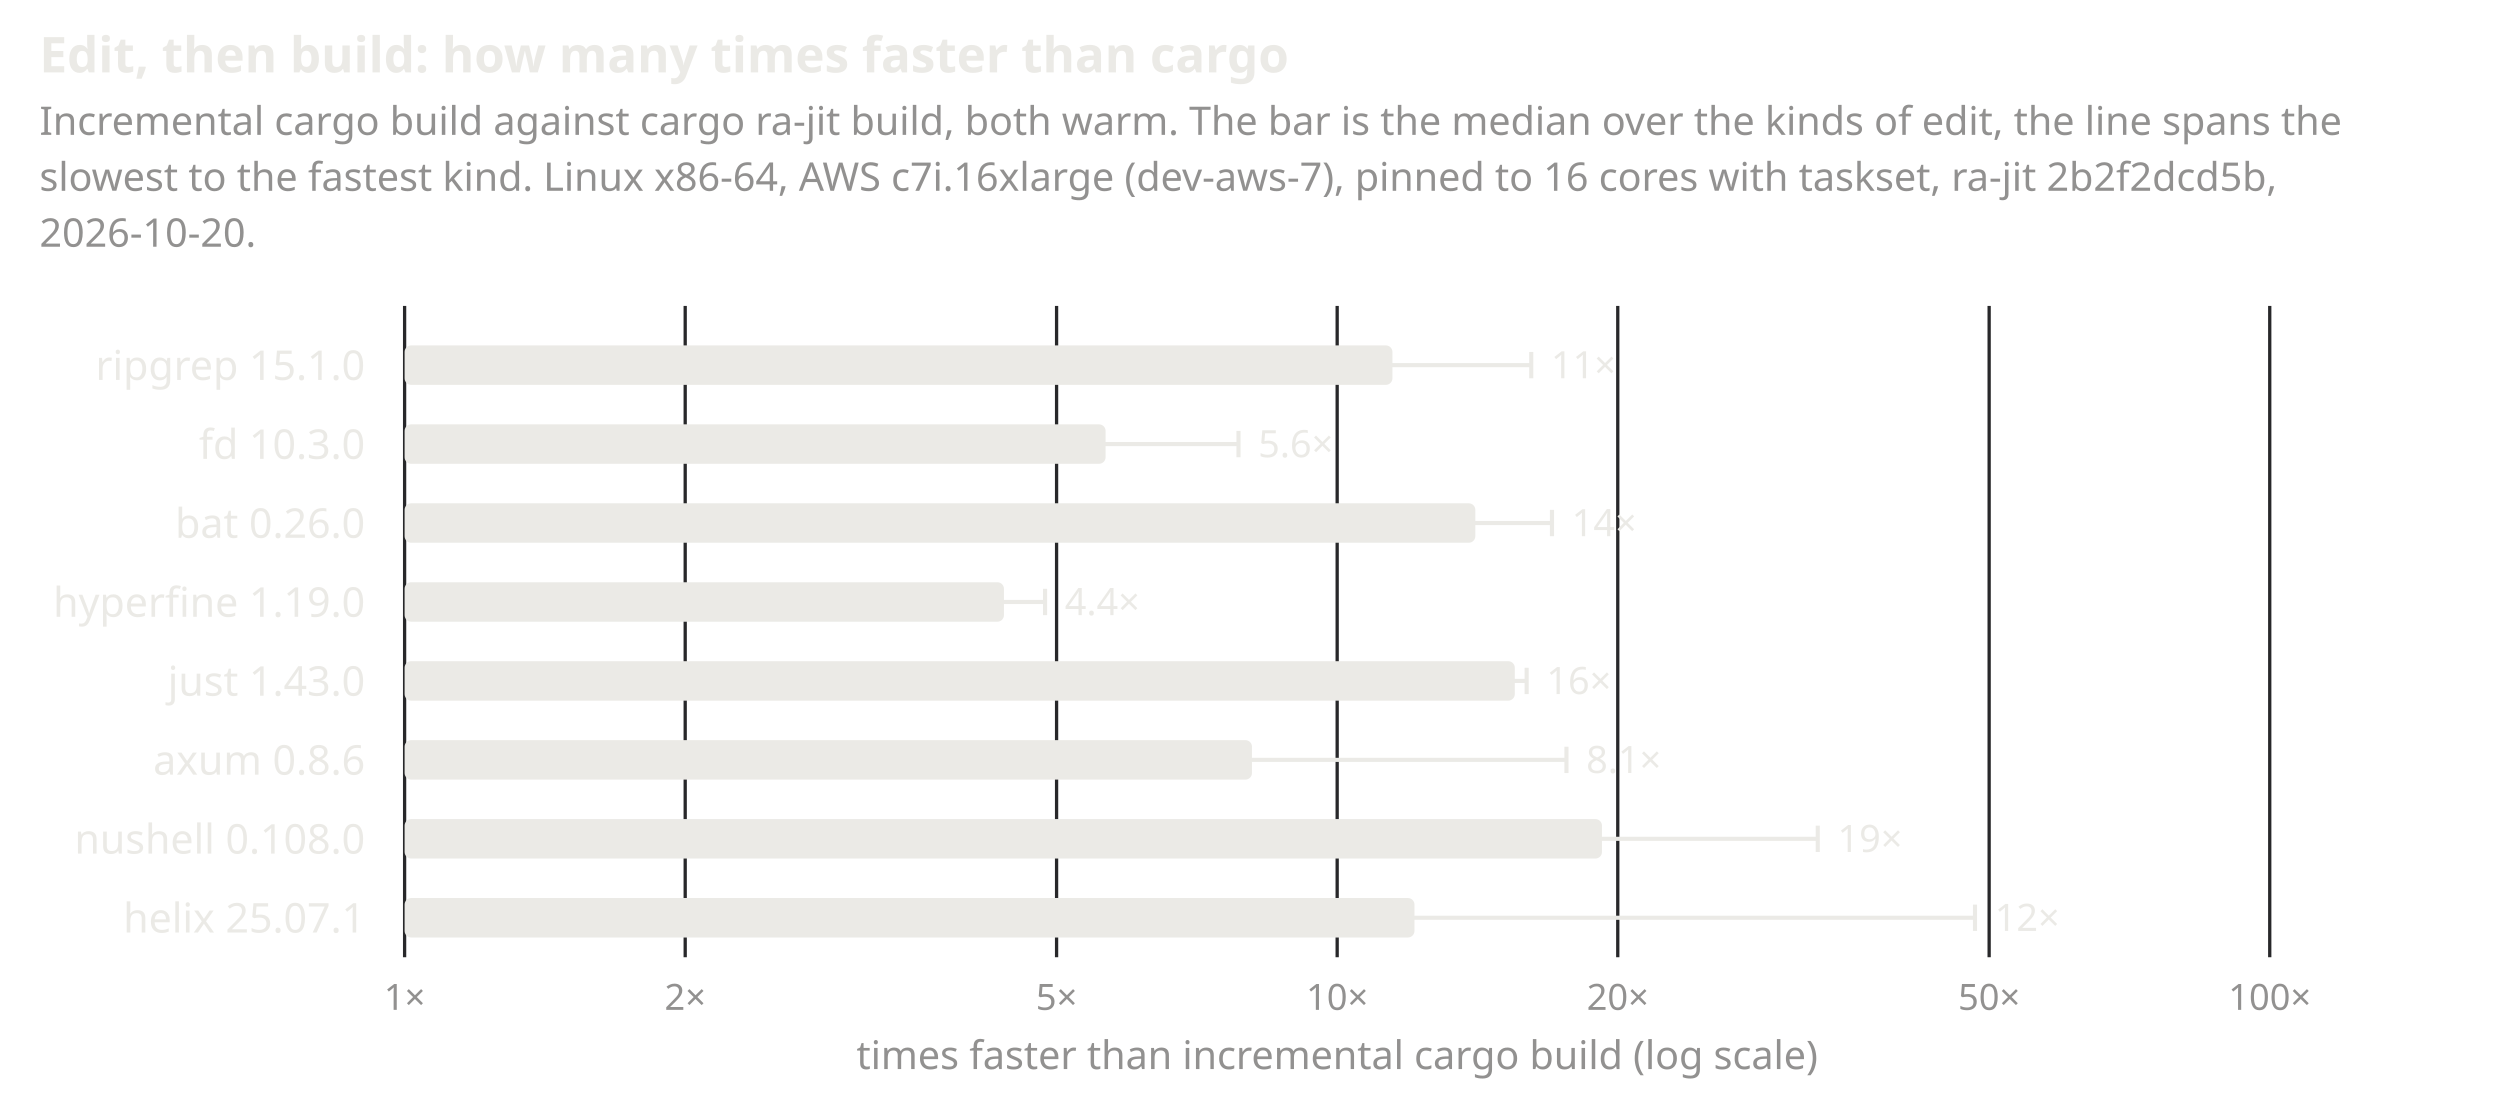
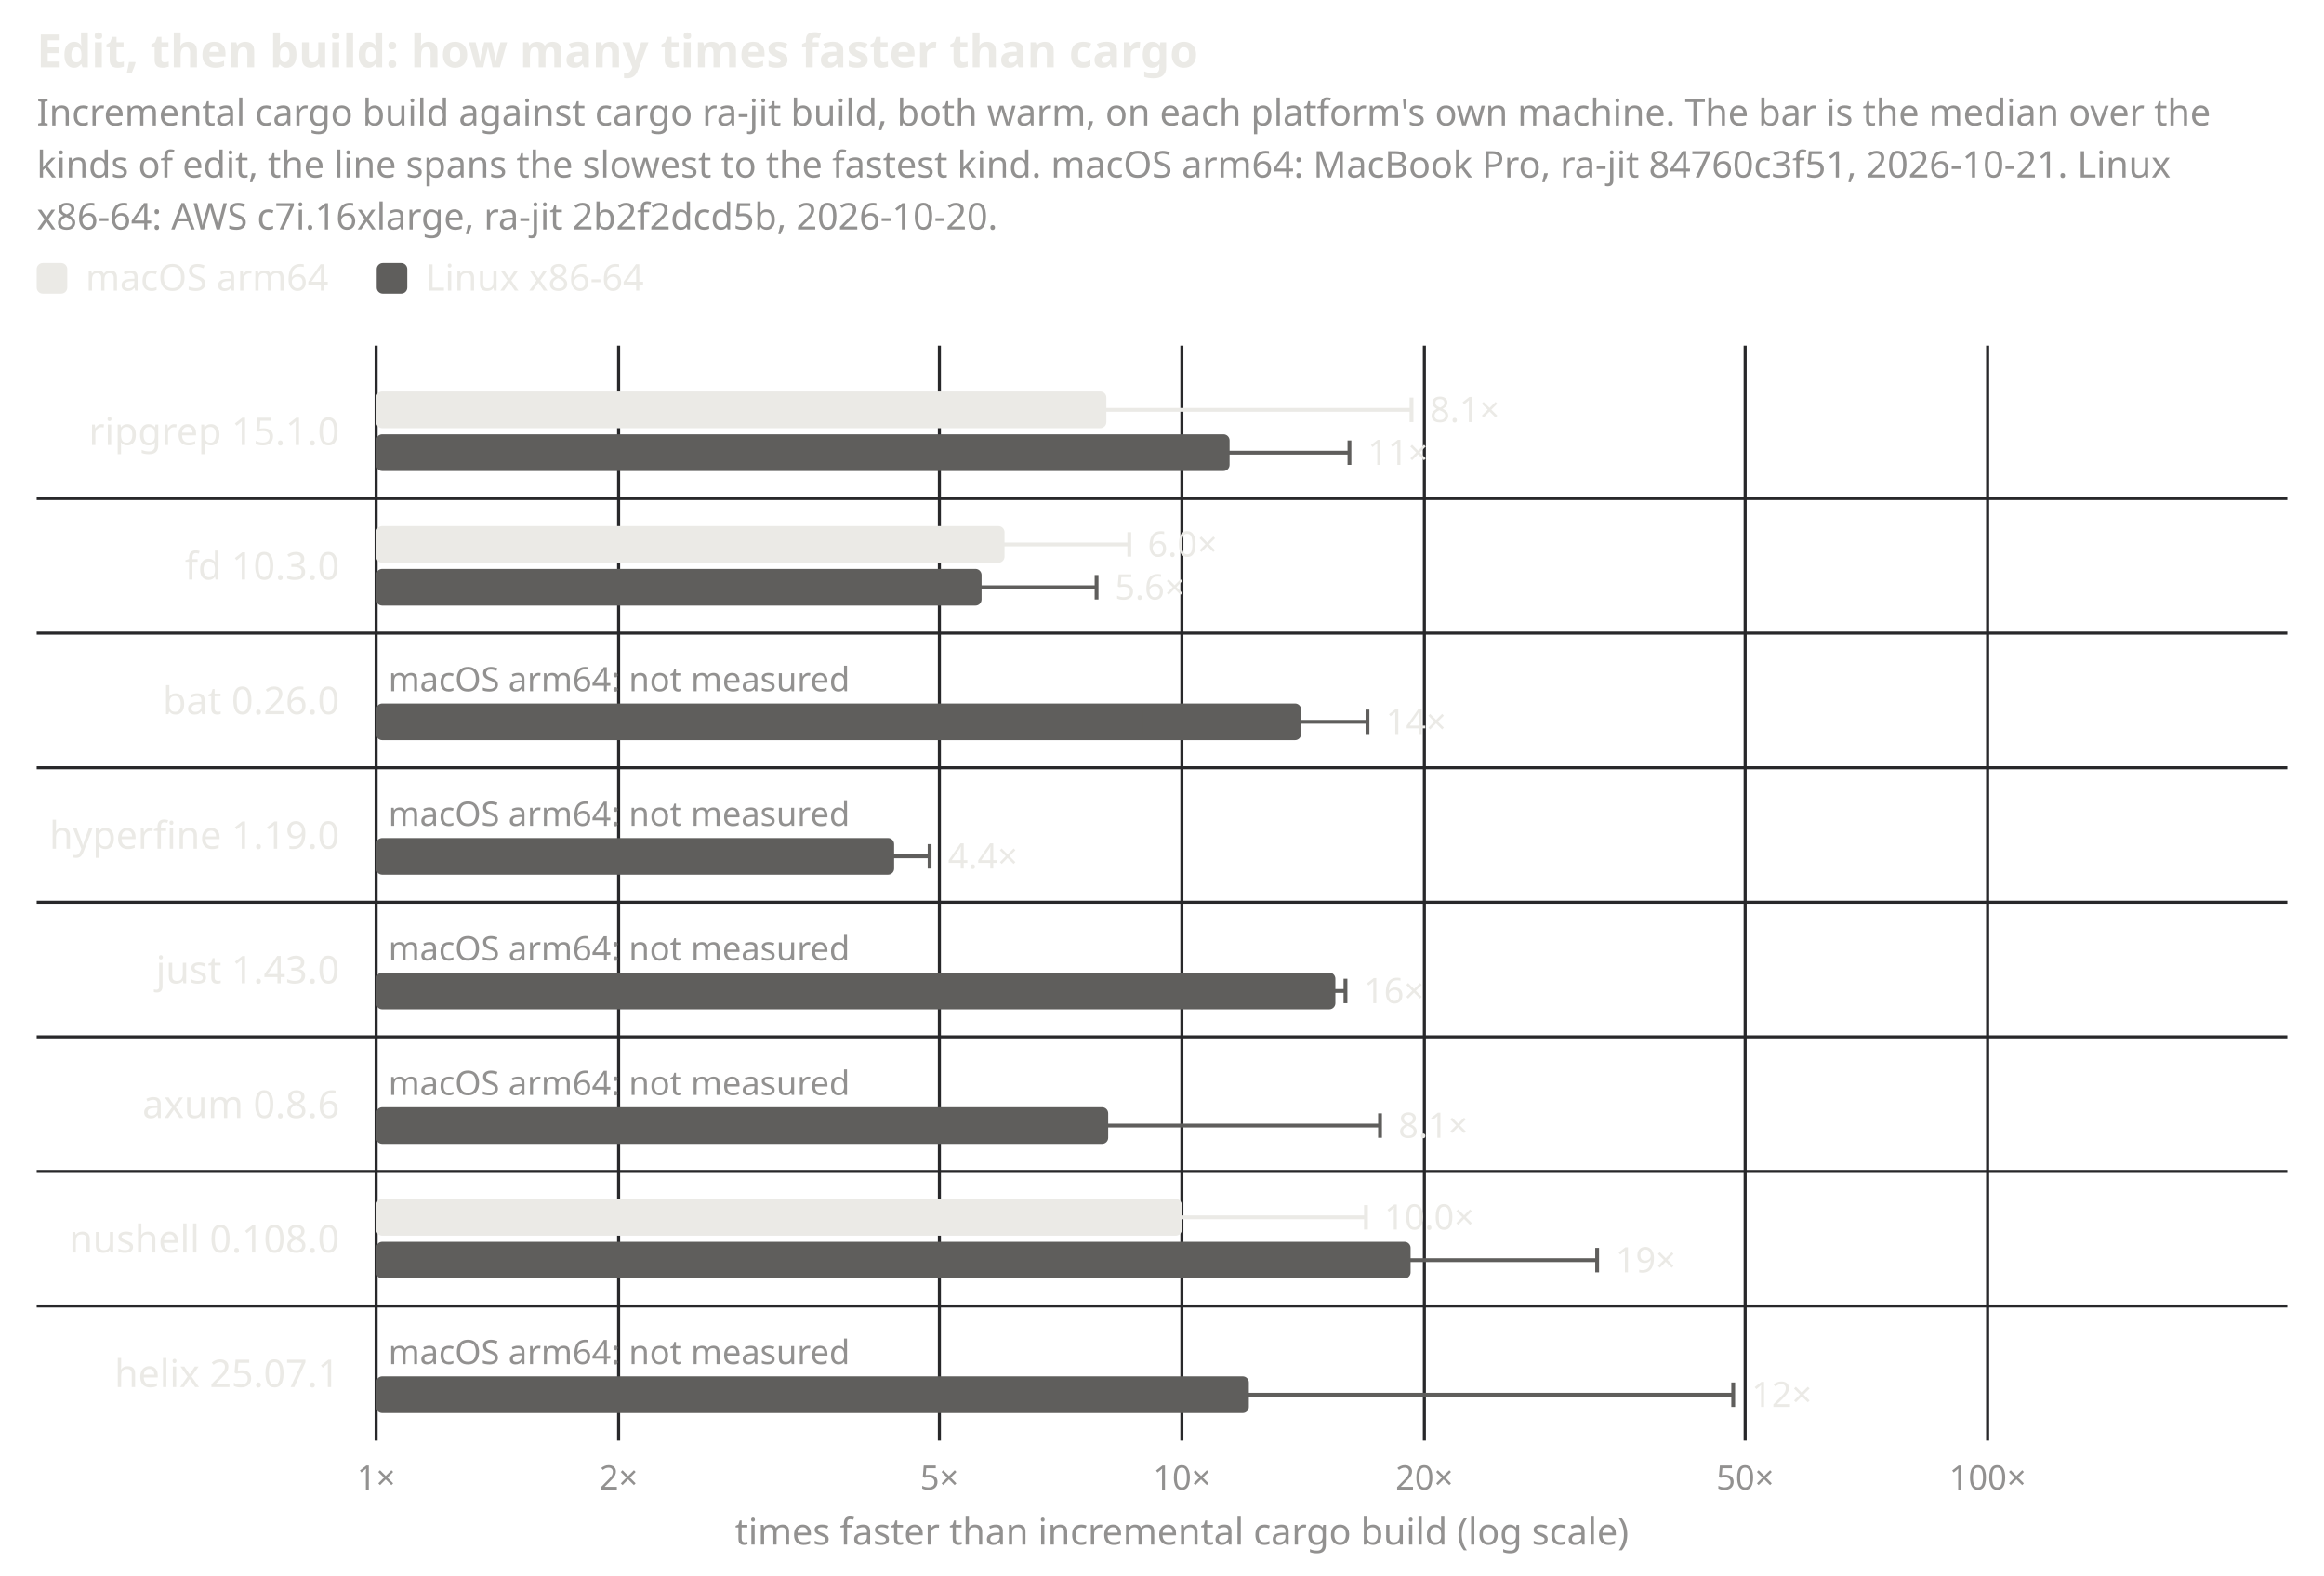
- <svg xmlns="http://www.w3.org/2000/svg" width="760" height="335" viewBox="0 0 760 335" font-family="-apple-system, BlinkMacSystemFont, 'Segoe UI', 'Noto Sans', Helvetica, Arial, sans-serif" role="img" aria-label="Edit, then build: how many times faster than cargo">
+ <svg xmlns="http://www.w3.org/2000/svg" width="760" height="515" viewBox="0 0 760 515" font-family="-apple-system, BlinkMacSystemFont, 'Segoe UI', 'Noto Sans', Helvetica, Arial, sans-serif" role="img" aria-label="Edit, then build: how many times faster than cargo">
  <text x="12" y="22" font-size="15" font-weight="600" fill="#ebeae6">Edit, then build: how many times faster than cargo</text>
-   <text x="12" y="41" font-size="12" fill="#929190">Incremental cargo build against cargo ra-jit build, both warm. The bar is the median over the kinds of edit, the line spans the</text>
-   <text x="12" y="58" font-size="12" fill="#929190">slowest to the fastest kind. Linux x86-64, AWS c7i.16xlarge (dev-aws-7), pinned to 16 cores with taskset, ra-jit 2b2f2dcd5b,</text>
-   <text x="12" y="75" font-size="12" fill="#929190">2026-10-20.</text>
-   <line x1="123.0" y1="93" x2="123.0" y2="291" stroke="#28282a" />
-   <text x="123.0" y="307" font-size="11" text-anchor="middle" fill="#929190">1×</text>
-   <line x1="208.3" y1="93" x2="208.3" y2="291" stroke="#28282a" />
-   <text x="208.3" y="307" font-size="11" text-anchor="middle" fill="#929190">2×</text>
-   <line x1="321.2" y1="93" x2="321.2" y2="291" stroke="#28282a" />
-   <text x="321.2" y="307" font-size="11" text-anchor="middle" fill="#929190">5×</text>
-   <line x1="406.5" y1="93" x2="406.5" y2="291" stroke="#28282a" />
-   <text x="406.5" y="307" font-size="11" text-anchor="middle" fill="#929190">10×</text>
-   <line x1="491.8" y1="93" x2="491.8" y2="291" stroke="#28282a" />
-   <text x="491.8" y="307" font-size="11" text-anchor="middle" fill="#929190">20×</text>
-   <line x1="604.7" y1="93" x2="604.7" y2="291" stroke="#28282a" />
-   <text x="604.7" y="307" font-size="11" text-anchor="middle" fill="#929190">50×</text>
-   <line x1="690.0" y1="93" x2="690.0" y2="291" stroke="#28282a" />
-   <text x="690.0" y="307" font-size="11" text-anchor="middle" fill="#929190">100×</text>
-   <text x="406.5" y="325" font-size="12" text-anchor="middle" fill="#929190">times faster than incremental cargo build (log scale)</text>
-   <text x="111.0" y="115.5" font-size="12.5" text-anchor="end" fill="#ebeae6">ripgrep 15.1.0</text>
-   <rect x="123.0" y="105.0" width="300.3" height="12" rx="2" fill="#ebeae6" />
-   <line x1="334.5" y1="111.0" x2="465.5" y2="111.0" stroke="#ebeae6" stroke-width="1.25" />
-   <line x1="334.5" y1="107.0" x2="334.5" y2="115.0" stroke="#ebeae6" stroke-width="1.25" />
-   <line x1="465.5" y1="107.0" x2="465.5" y2="115.0" stroke="#ebeae6" stroke-width="1.25" />
-   <text x="471.5" y="115.0" font-size="11.5" text-anchor="start" fill="#ebeae6" font-variant-numeric="tabular-nums">11×</text>
-   <text x="111.0" y="139.5" font-size="12.5" text-anchor="end" fill="#ebeae6">fd 10.3.0</text>
-   <rect x="123.0" y="129.0" width="213.1" height="12" rx="2" fill="#ebeae6" />
-   <line x1="322.5" y1="135.0" x2="376.5" y2="135.0" stroke="#ebeae6" stroke-width="1.25" />
-   <line x1="322.5" y1="131.0" x2="322.5" y2="139.0" stroke="#ebeae6" stroke-width="1.25" />
-   <line x1="376.5" y1="131.0" x2="376.5" y2="139.0" stroke="#ebeae6" stroke-width="1.25" />
-   <text x="382.5" y="139.0" font-size="11.5" text-anchor="start" fill="#ebeae6" font-variant-numeric="tabular-nums">5.6×</text>
-   <text x="111.0" y="163.5" font-size="12.5" text-anchor="end" fill="#ebeae6">bat 0.26.0</text>
-   <rect x="123.0" y="153.0" width="325.5" height="12" rx="2" fill="#ebeae6" />
-   <line x1="392.2" y1="159.0" x2="471.8" y2="159.0" stroke="#ebeae6" stroke-width="1.25" />
-   <line x1="392.2" y1="155.0" x2="392.2" y2="163.0" stroke="#ebeae6" stroke-width="1.25" />
-   <line x1="471.8" y1="155.0" x2="471.8" y2="163.0" stroke="#ebeae6" stroke-width="1.25" />
-   <text x="477.8" y="163.0" font-size="11.5" text-anchor="start" fill="#ebeae6" font-variant-numeric="tabular-nums">14×</text>
-   <text x="111.0" y="187.5" font-size="12.5" text-anchor="end" fill="#ebeae6">hyperfine 1.19.0</text>
-   <rect x="123.0" y="177.0" width="182.2" height="12" rx="2" fill="#ebeae6" />
-   <line x1="280.7" y1="183.0" x2="317.7" y2="183.0" stroke="#ebeae6" stroke-width="1.25" />
-   <line x1="280.7" y1="179.0" x2="280.7" y2="187.0" stroke="#ebeae6" stroke-width="1.25" />
-   <line x1="317.7" y1="179.0" x2="317.7" y2="187.0" stroke="#ebeae6" stroke-width="1.25" />
-   <text x="323.7" y="187.0" font-size="11.5" text-anchor="start" fill="#ebeae6" font-variant-numeric="tabular-nums">4.4×</text>
-   <text x="111.0" y="211.5" font-size="12.5" text-anchor="end" fill="#ebeae6">just 1.43.0</text>
-   <rect x="123.0" y="201.0" width="337.5" height="12" rx="2" fill="#ebeae6" />
-   <line x1="402.5" y1="207.0" x2="464.1" y2="207.0" stroke="#ebeae6" stroke-width="1.25" />
-   <line x1="402.5" y1="203.0" x2="402.5" y2="211.0" stroke="#ebeae6" stroke-width="1.25" />
-   <line x1="464.1" y1="203.0" x2="464.1" y2="211.0" stroke="#ebeae6" stroke-width="1.25" />
-   <text x="470.1" y="211.0" font-size="11.5" text-anchor="start" fill="#ebeae6" font-variant-numeric="tabular-nums">16×</text>
-   <text x="111.0" y="235.5" font-size="12.5" text-anchor="end" fill="#ebeae6">axum 0.8.6</text>
-   <rect x="123.0" y="225.0" width="257.6" height="12" rx="2" fill="#ebeae6" />
-   <line x1="377.5" y1="231.0" x2="476.2" y2="231.0" stroke="#ebeae6" stroke-width="1.25" />
-   <line x1="377.5" y1="227.0" x2="377.5" y2="235.0" stroke="#ebeae6" stroke-width="1.25" />
-   <line x1="476.2" y1="227.0" x2="476.2" y2="235.0" stroke="#ebeae6" stroke-width="1.25" />
-   <text x="482.2" y="235.0" font-size="11.5" text-anchor="start" fill="#ebeae6" font-variant-numeric="tabular-nums">8.1×</text>
-   <text x="111.0" y="259.5" font-size="12.5" text-anchor="end" fill="#ebeae6">nushell 0.108.0</text>
-   <rect x="123.0" y="249.0" width="364.0" height="12" rx="2" fill="#ebeae6" />
-   <line x1="339.7" y1="255.0" x2="552.6" y2="255.0" stroke="#ebeae6" stroke-width="1.25" />
-   <line x1="339.7" y1="251.0" x2="339.7" y2="259.0" stroke="#ebeae6" stroke-width="1.25" />
-   <line x1="552.6" y1="251.0" x2="552.6" y2="259.0" stroke="#ebeae6" stroke-width="1.25" />
-   <text x="558.6" y="259.0" font-size="11.5" text-anchor="start" fill="#ebeae6" font-variant-numeric="tabular-nums">19×</text>
-   <text x="111.0" y="283.5" font-size="12.5" text-anchor="end" fill="#ebeae6">helix 25.07.1</text>
-   <rect x="123.0" y="273.0" width="307.0" height="12" rx="2" fill="#ebeae6" />
-   <line x1="402.9" y1="279.0" x2="600.4" y2="279.0" stroke="#ebeae6" stroke-width="1.25" />
-   <line x1="402.9" y1="275.0" x2="402.9" y2="283.0" stroke="#ebeae6" stroke-width="1.25" />
-   <line x1="600.4" y1="275.0" x2="600.4" y2="283.0" stroke="#ebeae6" stroke-width="1.25" />
-   <text x="606.4" y="283.0" font-size="11.5" text-anchor="start" fill="#ebeae6" font-variant-numeric="tabular-nums">12×</text>
+   <text x="12" y="41" font-size="12" fill="#929190">Incremental cargo build against cargo ra-jit build, both warm, on each platform's own machine. The bar is the median over the</text>
+   <text x="12" y="58" font-size="12" fill="#929190">kinds of edit, the line spans the slowest to the fastest kind. macOS arm64: MacBook Pro, ra-jit 84760c3f51, 2026-10-21. Linux</text>
+   <text x="12" y="75" font-size="12" fill="#929190">x86-64: AWS c7i.16xlarge, ra-jit 2b2f2dcd5b, 2026-10-20.</text>
+   <rect x="12" y="86" width="10" height="10" rx="2" fill="#ebeae6" />
+   <text x="28" y="95" font-size="12" fill="#ebeae6">macOS arm64</text>
+   <rect x="123.2" y="86" width="10" height="10" rx="2" fill="#5f5e5c" />
+   <text x="139.2" y="95" font-size="12" fill="#ebeae6">Linux x86-64</text>
+   <line x1="123.0" y1="113" x2="123.0" y2="471" stroke="#28282a" />
+   <text x="123.0" y="487" font-size="11" text-anchor="middle" fill="#929190">1×</text>
+   <line x1="202.3" y1="113" x2="202.3" y2="471" stroke="#28282a" />
+   <text x="202.3" y="487" font-size="11" text-anchor="middle" fill="#929190">2×</text>
+   <line x1="307.2" y1="113" x2="307.2" y2="471" stroke="#28282a" />
+   <text x="307.2" y="487" font-size="11" text-anchor="middle" fill="#929190">5×</text>
+   <line x1="386.5" y1="113" x2="386.5" y2="471" stroke="#28282a" />
+   <text x="386.5" y="487" font-size="11" text-anchor="middle" fill="#929190">10×</text>
+   <line x1="465.8" y1="113" x2="465.8" y2="471" stroke="#28282a" />
+   <text x="465.8" y="487" font-size="11" text-anchor="middle" fill="#929190">20×</text>
+   <line x1="570.7" y1="113" x2="570.7" y2="471" stroke="#28282a" />
+   <text x="570.7" y="487" font-size="11" text-anchor="middle" fill="#929190">50×</text>
+   <line x1="650.0" y1="113" x2="650.0" y2="471" stroke="#28282a" />
+   <text x="650.0" y="487" font-size="11" text-anchor="middle" fill="#929190">100×</text>
+   <text x="386.5" y="505" font-size="12" text-anchor="middle" fill="#929190">times faster than incremental cargo build (log scale)</text>
+   <text x="111.0" y="145.5" font-size="12.5" text-anchor="end" fill="#ebeae6">ripgrep 15.1.0</text>
+   <rect x="123.0" y="128.0" width="238.8" height="12" rx="2" fill="#ebeae6" />
+   <line x1="300.9" y1="134.0" x2="461.6" y2="134.0" stroke="#ebeae6" stroke-width="1.25" />
+   <line x1="300.9" y1="130.0" x2="300.9" y2="138.0" stroke="#ebeae6" stroke-width="1.25" />
+   <line x1="461.6" y1="130.0" x2="461.6" y2="138.0" stroke="#ebeae6" stroke-width="1.25" />
+   <text x="467.6" y="138.0" font-size="11.5" text-anchor="start" fill="#ebeae6" font-variant-numeric="tabular-nums">8.1×</text>
+   <rect x="123.0" y="142.0" width="279.1" height="12" rx="2" fill="#5f5e5c" />
+   <line x1="319.6" y1="148.0" x2="441.3" y2="148.0" stroke="#5f5e5c" stroke-width="1.25" />
+   <line x1="319.6" y1="144.0" x2="319.6" y2="152.0" stroke="#5f5e5c" stroke-width="1.25" />
+   <line x1="441.3" y1="144.0" x2="441.3" y2="152.0" stroke="#5f5e5c" stroke-width="1.25" />
+   <text x="447.3" y="152.0" font-size="11.5" text-anchor="start" fill="#ebeae6" font-variant-numeric="tabular-nums">11×</text>
+   <line x1="12" y1="163.0" x2="748" y2="163.0" stroke="#28282a" />
+   <text x="111.0" y="189.5" font-size="12.5" text-anchor="end" fill="#ebeae6">fd 10.3.0</text>
+   <rect x="123.0" y="172.0" width="205.5" height="12" rx="2" fill="#ebeae6" />
+   <line x1="321.2" y1="178.0" x2="369.3" y2="178.0" stroke="#ebeae6" stroke-width="1.25" />
+   <line x1="321.2" y1="174.0" x2="321.2" y2="182.0" stroke="#ebeae6" stroke-width="1.25" />
+   <line x1="369.3" y1="174.0" x2="369.3" y2="182.0" stroke="#ebeae6" stroke-width="1.25" />
+   <text x="375.3" y="182.0" font-size="11.5" text-anchor="start" fill="#ebeae6" font-variant-numeric="tabular-nums">6.0×</text>
+   <rect x="123.0" y="186.0" width="198.0" height="12" rx="2" fill="#5f5e5c" />
+   <line x1="308.4" y1="192.0" x2="358.6" y2="192.0" stroke="#5f5e5c" stroke-width="1.25" />
+   <line x1="308.4" y1="188.0" x2="308.4" y2="196.0" stroke="#5f5e5c" stroke-width="1.25" />
+   <line x1="358.6" y1="188.0" x2="358.6" y2="196.0" stroke="#5f5e5c" stroke-width="1.25" />
+   <text x="364.6" y="196.0" font-size="11.5" text-anchor="start" fill="#ebeae6" font-variant-numeric="tabular-nums">5.6×</text>
+   <line x1="12" y1="207.0" x2="748" y2="207.0" stroke="#28282a" />
+   <text x="111.0" y="233.5" font-size="12.5" text-anchor="end" fill="#ebeae6">bat 0.26.0</text>
+   <text x="127.0" y="226.0" font-size="11" fill="#929190">macOS arm64: not measured</text>
+   <rect x="123.0" y="230.0" width="302.5" height="12" rx="2" fill="#5f5e5c" />
+   <line x1="373.2" y1="236.0" x2="447.2" y2="236.0" stroke="#5f5e5c" stroke-width="1.25" />
+   <line x1="373.2" y1="232.0" x2="373.2" y2="240.0" stroke="#5f5e5c" stroke-width="1.25" />
+   <line x1="447.2" y1="232.0" x2="447.2" y2="240.0" stroke="#5f5e5c" stroke-width="1.25" />
+   <text x="453.2" y="240.0" font-size="11.5" text-anchor="start" fill="#ebeae6" font-variant-numeric="tabular-nums">14×</text>
+   <line x1="12" y1="251.0" x2="748" y2="251.0" stroke="#28282a" />
+   <text x="111.0" y="277.5" font-size="12.5" text-anchor="end" fill="#ebeae6">hyperfine 1.19.0</text>
+   <text x="127.0" y="270.0" font-size="11" fill="#929190">macOS arm64: not measured</text>
+   <rect x="123.0" y="274.0" width="169.4" height="12" rx="2" fill="#5f5e5c" />
+   <line x1="269.5" y1="280.0" x2="304.0" y2="280.0" stroke="#5f5e5c" stroke-width="1.25" />
+   <line x1="269.5" y1="276.0" x2="269.5" y2="284.0" stroke="#5f5e5c" stroke-width="1.25" />
+   <line x1="304.0" y1="276.0" x2="304.0" y2="284.0" stroke="#5f5e5c" stroke-width="1.25" />
+   <text x="310.0" y="284.0" font-size="11.5" text-anchor="start" fill="#ebeae6" font-variant-numeric="tabular-nums">4.4×</text>
+   <line x1="12" y1="295.0" x2="748" y2="295.0" stroke="#28282a" />
+   <text x="111.0" y="321.5" font-size="12.5" text-anchor="end" fill="#ebeae6">just 1.43.0</text>
+   <text x="127.0" y="314.0" font-size="11" fill="#929190">macOS arm64: not measured</text>
+   <rect x="123.0" y="318.0" width="313.7" height="12" rx="2" fill="#5f5e5c" />
+   <line x1="382.7" y1="324.0" x2="440.0" y2="324.0" stroke="#5f5e5c" stroke-width="1.25" />
+   <line x1="382.7" y1="320.0" x2="382.7" y2="328.0" stroke="#5f5e5c" stroke-width="1.25" />
+   <line x1="440.0" y1="320.0" x2="440.0" y2="328.0" stroke="#5f5e5c" stroke-width="1.25" />
+   <text x="446.0" y="328.0" font-size="11.5" text-anchor="start" fill="#ebeae6" font-variant-numeric="tabular-nums">16×</text>
+   <line x1="12" y1="339.0" x2="748" y2="339.0" stroke="#28282a" />
+   <text x="111.0" y="365.5" font-size="12.5" text-anchor="end" fill="#ebeae6">axum 0.8.6</text>
+   <text x="127.0" y="358.0" font-size="11" fill="#929190">macOS arm64: not measured</text>
+   <rect x="123.0" y="362.0" width="239.4" height="12" rx="2" fill="#5f5e5c" />
+   <line x1="359.5" y1="368.0" x2="451.3" y2="368.0" stroke="#5f5e5c" stroke-width="1.25" />
+   <line x1="359.5" y1="364.0" x2="359.5" y2="372.0" stroke="#5f5e5c" stroke-width="1.25" />
+   <line x1="451.3" y1="364.0" x2="451.3" y2="372.0" stroke="#5f5e5c" stroke-width="1.25" />
+   <text x="457.3" y="372.0" font-size="11.5" text-anchor="start" fill="#ebeae6" font-variant-numeric="tabular-nums">8.1×</text>
+   <line x1="12" y1="383.0" x2="748" y2="383.0" stroke="#28282a" />
+   <text x="111.0" y="409.5" font-size="12.5" text-anchor="end" fill="#ebeae6">nushell 0.108.0</text>
+   <rect x="123.0" y="392.0" width="263.5" height="12" rx="2" fill="#ebeae6" />
+   <line x1="281.5" y1="398.0" x2="446.7" y2="398.0" stroke="#ebeae6" stroke-width="1.25" />
+   <line x1="281.5" y1="394.0" x2="281.5" y2="402.0" stroke="#ebeae6" stroke-width="1.25" />
+   <line x1="446.7" y1="394.0" x2="446.7" y2="402.0" stroke="#ebeae6" stroke-width="1.25" />
+   <text x="452.7" y="402.0" font-size="11.5" text-anchor="start" fill="#ebeae6" font-variant-numeric="tabular-nums">10.0×</text>
+   <rect x="123.0" y="406.0" width="338.3" height="12" rx="2" fill="#5f5e5c" />
+   <line x1="324.4" y1="412.0" x2="522.3" y2="412.0" stroke="#5f5e5c" stroke-width="1.25" />
+   <line x1="324.4" y1="408.0" x2="324.4" y2="416.0" stroke="#5f5e5c" stroke-width="1.25" />
+   <line x1="522.3" y1="408.0" x2="522.3" y2="416.0" stroke="#5f5e5c" stroke-width="1.25" />
+   <text x="528.3" y="416.0" font-size="11.5" text-anchor="start" fill="#ebeae6" font-variant-numeric="tabular-nums">19×</text>
+   <line x1="12" y1="427.0" x2="748" y2="427.0" stroke="#28282a" />
+   <text x="111.0" y="453.5" font-size="12.5" text-anchor="end" fill="#ebeae6">helix 25.07.1</text>
+   <text x="127.0" y="446.0" font-size="11" fill="#929190">macOS arm64: not measured</text>
+   <rect x="123.0" y="450.0" width="285.4" height="12" rx="2" fill="#5f5e5c" />
+   <line x1="383.2" y1="456.0" x2="566.8" y2="456.0" stroke="#5f5e5c" stroke-width="1.25" />
+   <line x1="383.2" y1="452.0" x2="383.2" y2="460.0" stroke="#5f5e5c" stroke-width="1.25" />
+   <line x1="566.8" y1="452.0" x2="566.8" y2="460.0" stroke="#5f5e5c" stroke-width="1.25" />
+   <text x="572.8" y="460.0" font-size="11.5" text-anchor="start" fill="#ebeae6" font-variant-numeric="tabular-nums">12×</text>
</svg>
